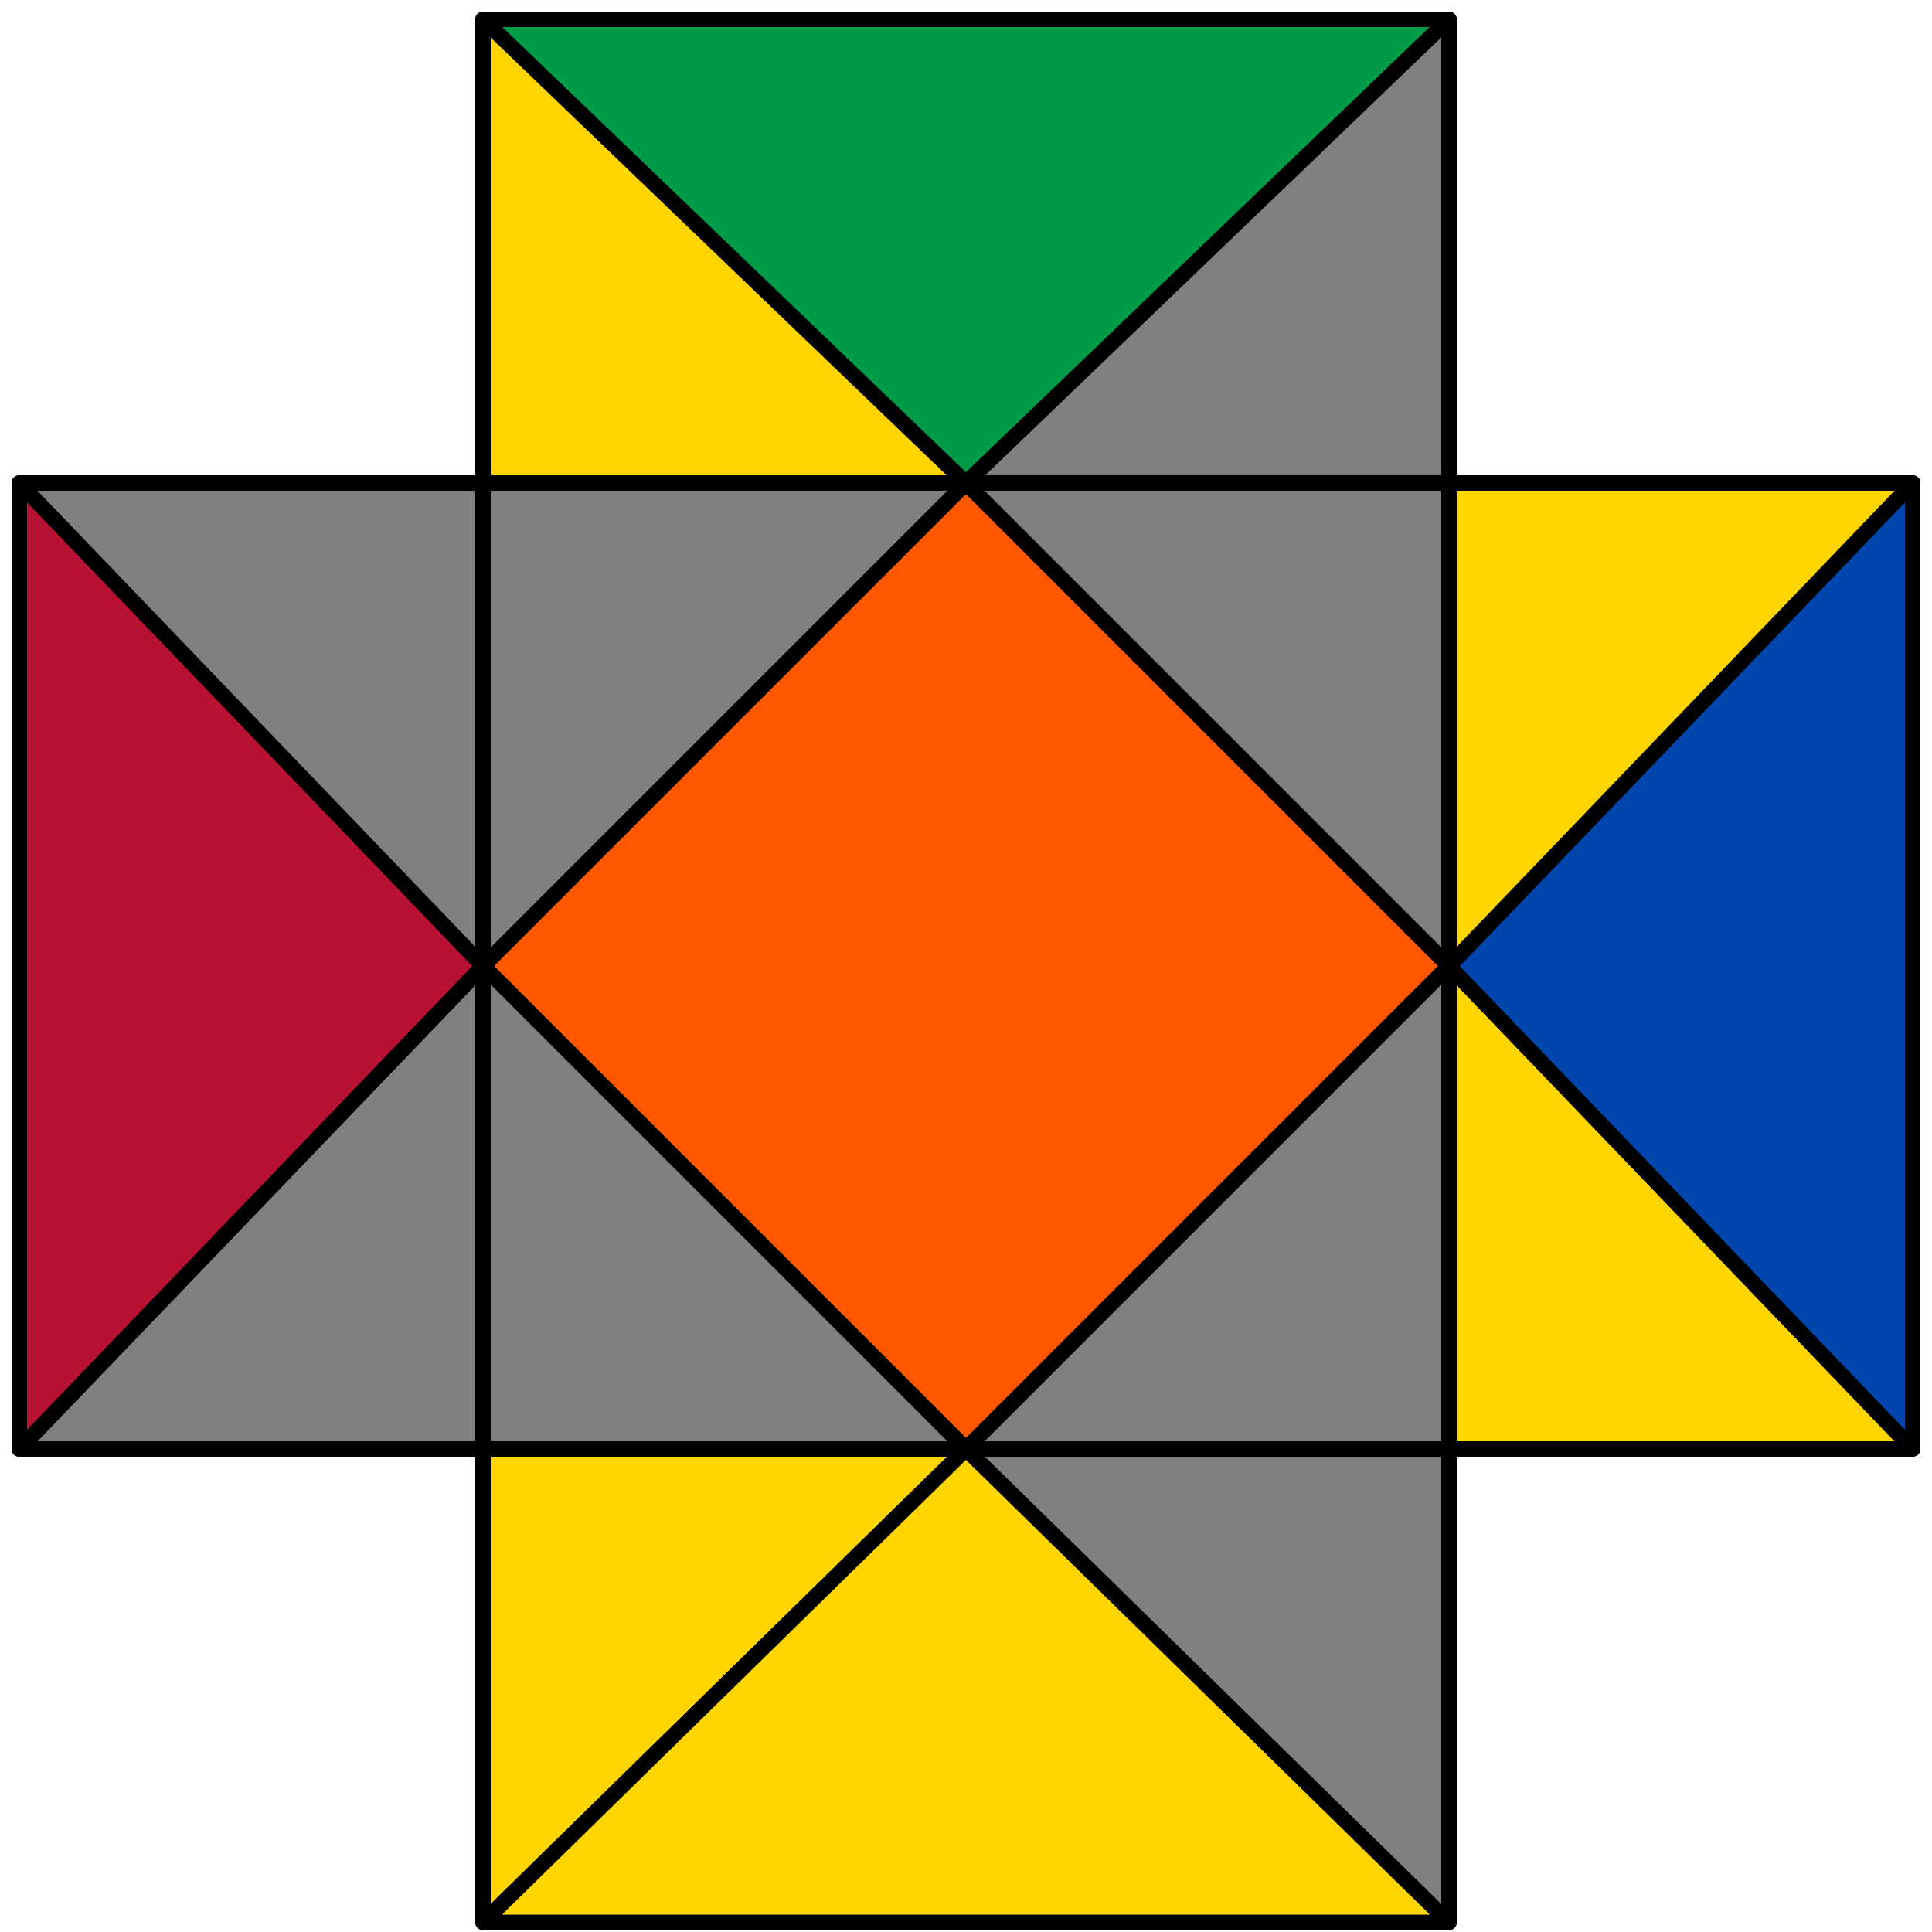
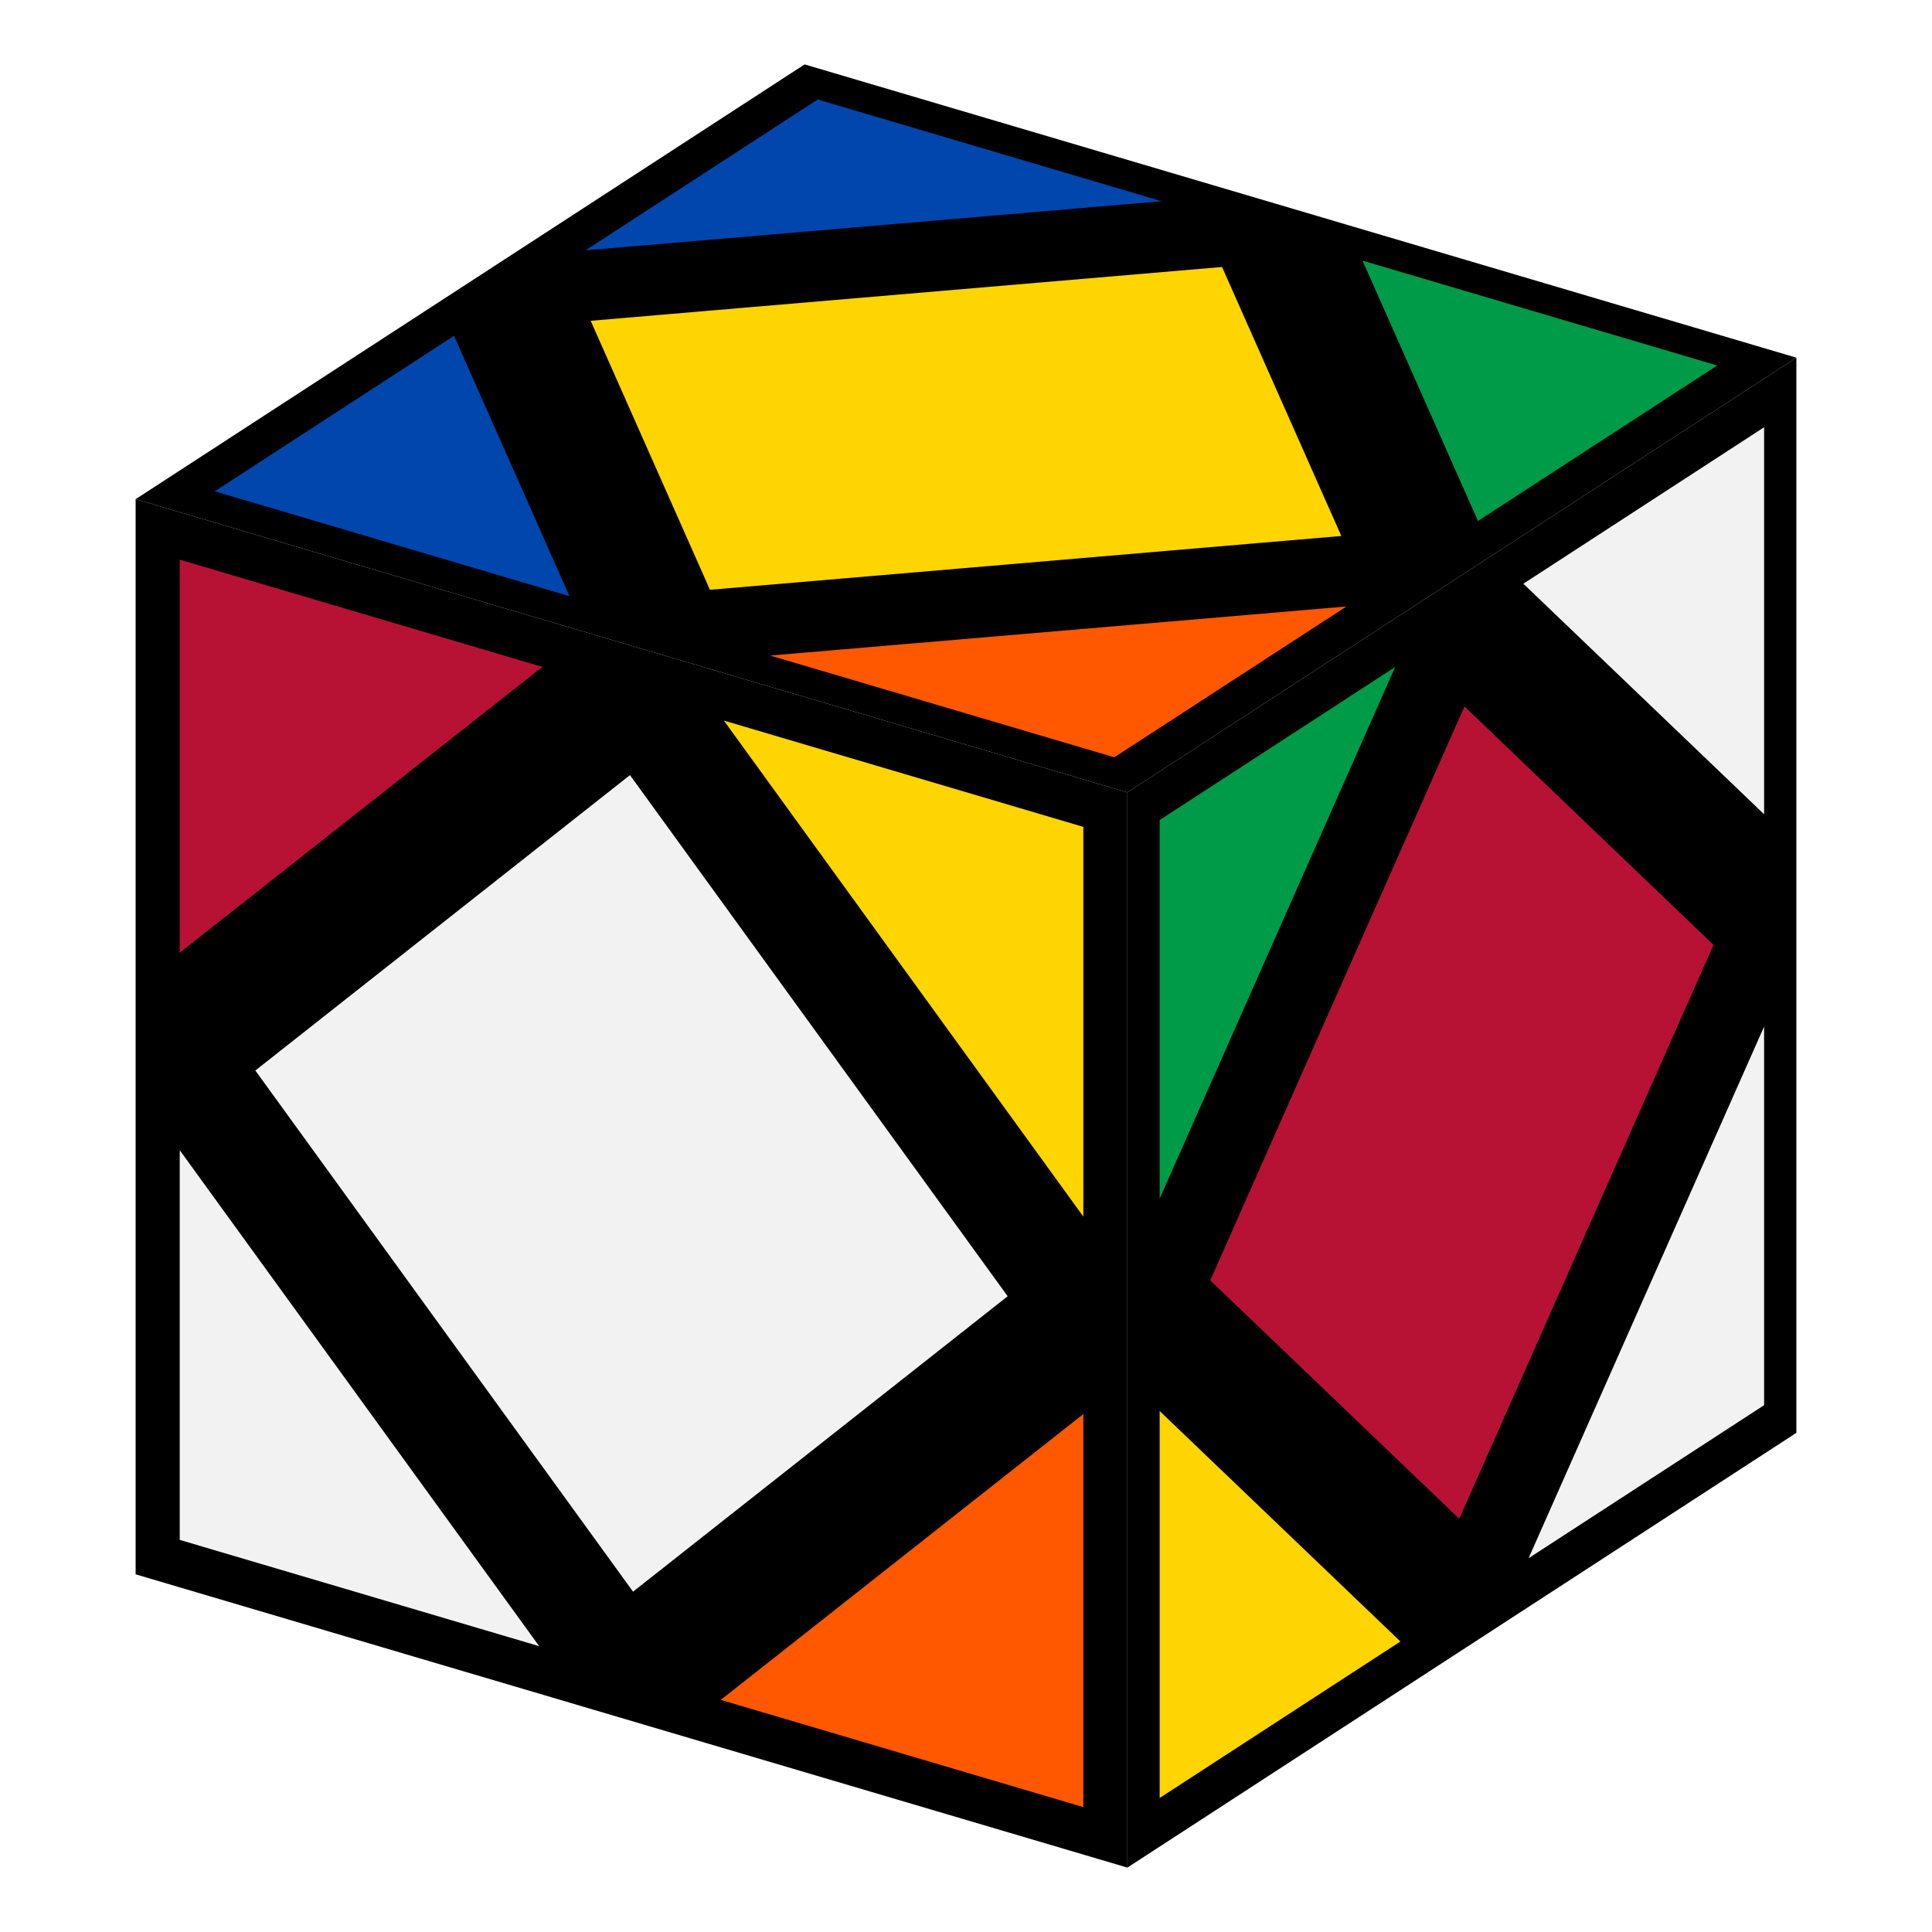
- <svg xmlns="http://www.w3.org/2000/svg" id="svg" viewBox="0 0 1000 1000" stroke="black" stroke-width="8" stroke-linejoin="round">
-   <polygon fill="#ff5800" points="500,250 750,500 500,750 250,500" />
-   <polygon fill="#808080" points="250,250 500,250 250,500" />
-   <polygon fill="#808080" points="750,250 500,250 750,500" />
-   <polygon fill="#808080" points="750,500 500,750 750,750" />
-   <polygon fill="#808080" points="250,500 500,750 250,750" />
-   <polygon fill="#ffd500" points="250,750 500,750 250,995" />
-   <polygon fill="#ffd500" points="500,750 750,995 250,995" />
-   <polygon fill="#808080" points="750,750 500,750 750,995" />
-   <polygon fill="#ffd500" points="750,750 750,500 990,750" />
-   <polygon fill="#0046ad" points="990,750 990,250 750,500" />
-   <polygon fill="#ffd500" points="750,250 750,500 990,250" />
-   <polygon fill="#ffd500" points="250,250 500,250 250,10" />
-   <polygon fill="#009b48" points="500,250 250,10 750,10" />
-   <polygon fill="#808080" points="750,250 500,250 750,10" />
-   <polygon fill="#808080" points="250,750 250,500 10,750" />
-   <polygon fill="#b71234" points="10,750 10,250 250,500" />
-   <polygon fill="#808080" points="250,250 250,500 10,250" />
+ <svg xmlns="http://www.w3.org/2000/svg" viewBox="0 0 300 300" role="img" aria-label="Sarah Adv · Sledge y2 z' Sledge y2 Sledge z' case, Skewb">
+   <path d="M278.94 55.54L175.06 123.04L21.06 77.51L124.94 10.00Z" fill="#000000" />
+   <path d="M175.06 290.00L175.06 123.04L21.06 77.51L21.06 244.46Z" fill="#000000" />
+   <path d="M175.06 290.00L175.06 123.04L278.94 55.54L278.94 222.49Z" fill="#000000" />
+   <path d="M126.78 14.14L86.26 40.47L186.83 31.90Z" fill="#0046ad" stroke="#000000" stroke-width="2.4" stroke-linejoin="round" />
+   <path d="M275.13 218.85L275.13 153.73L234.62 245.17Z" fill="#f2f2f2" stroke="#000000" stroke-width="2.4" stroke-linejoin="round" />
+   <path d="M26.71 240.01L86.77 257.77L26.71 174.90Z" fill="#f2f2f2" stroke="#000000" stroke-width="2.4" stroke-linejoin="round" />
+   <path d="M269.48 56.34L228.97 82.67L209.42 38.58Z" fill="#009b48" stroke="#000000" stroke-width="2.4" stroke-linejoin="round" />
+   <path d="M275.13 64.13L234.62 90.46L275.13 129.25Z" fill="#f2f2f2" stroke="#000000" stroke-width="2.4" stroke-linejoin="round" />
+   <path d="M210.06 84.28L109.49 92.85L89.94 48.76L190.51 40.19Z" fill="#ffd500" stroke="#000000" stroke-width="2.4" stroke-linejoin="round" />
+   <path d="M186.49 199.10L227.00 107.65L267.51 146.44L227.00 237.88Z" fill="#b71234" stroke="#000000" stroke-width="2.4" stroke-linejoin="round" />
+   <path d="M30.52 76.70L90.58 94.46L71.03 50.37Z" fill="#0046ad" stroke="#000000" stroke-width="2.4" stroke-linejoin="round" />
+   <path d="M26.71 85.30L86.77 103.06L26.71 150.41Z" fill="#b71234" stroke="#000000" stroke-width="2.4" stroke-linejoin="round" />
+   <path d="M178.87 281.40L178.87 216.29L219.38 255.07Z" fill="#ffd500" stroke="#000000" stroke-width="2.4" stroke-linejoin="round" />
+   <path d="M158.12 201.51L98.06 118.64L38.00 166.00L98.06 248.87Z" fill="#f2f2f2" stroke="#000000" stroke-width="2.4" stroke-linejoin="round" />
+   <path d="M169.42 282.21L169.42 217.10L109.36 264.45Z" fill="#ff5800" stroke="#000000" stroke-width="2.4" stroke-linejoin="round" />
+   <path d="M173.22 118.90L113.17 101.14L213.74 92.57Z" fill="#ff5800" stroke="#000000" stroke-width="2.4" stroke-linejoin="round" />
+   <path d="M178.87 126.69L219.38 100.36L178.87 191.80Z" fill="#009b48" stroke="#000000" stroke-width="2.4" stroke-linejoin="round" />
+   <path d="M169.42 127.50L169.42 192.61L109.36 109.74Z" fill="#ffd500" stroke="#000000" stroke-width="2.4" stroke-linejoin="round" />
</svg>
